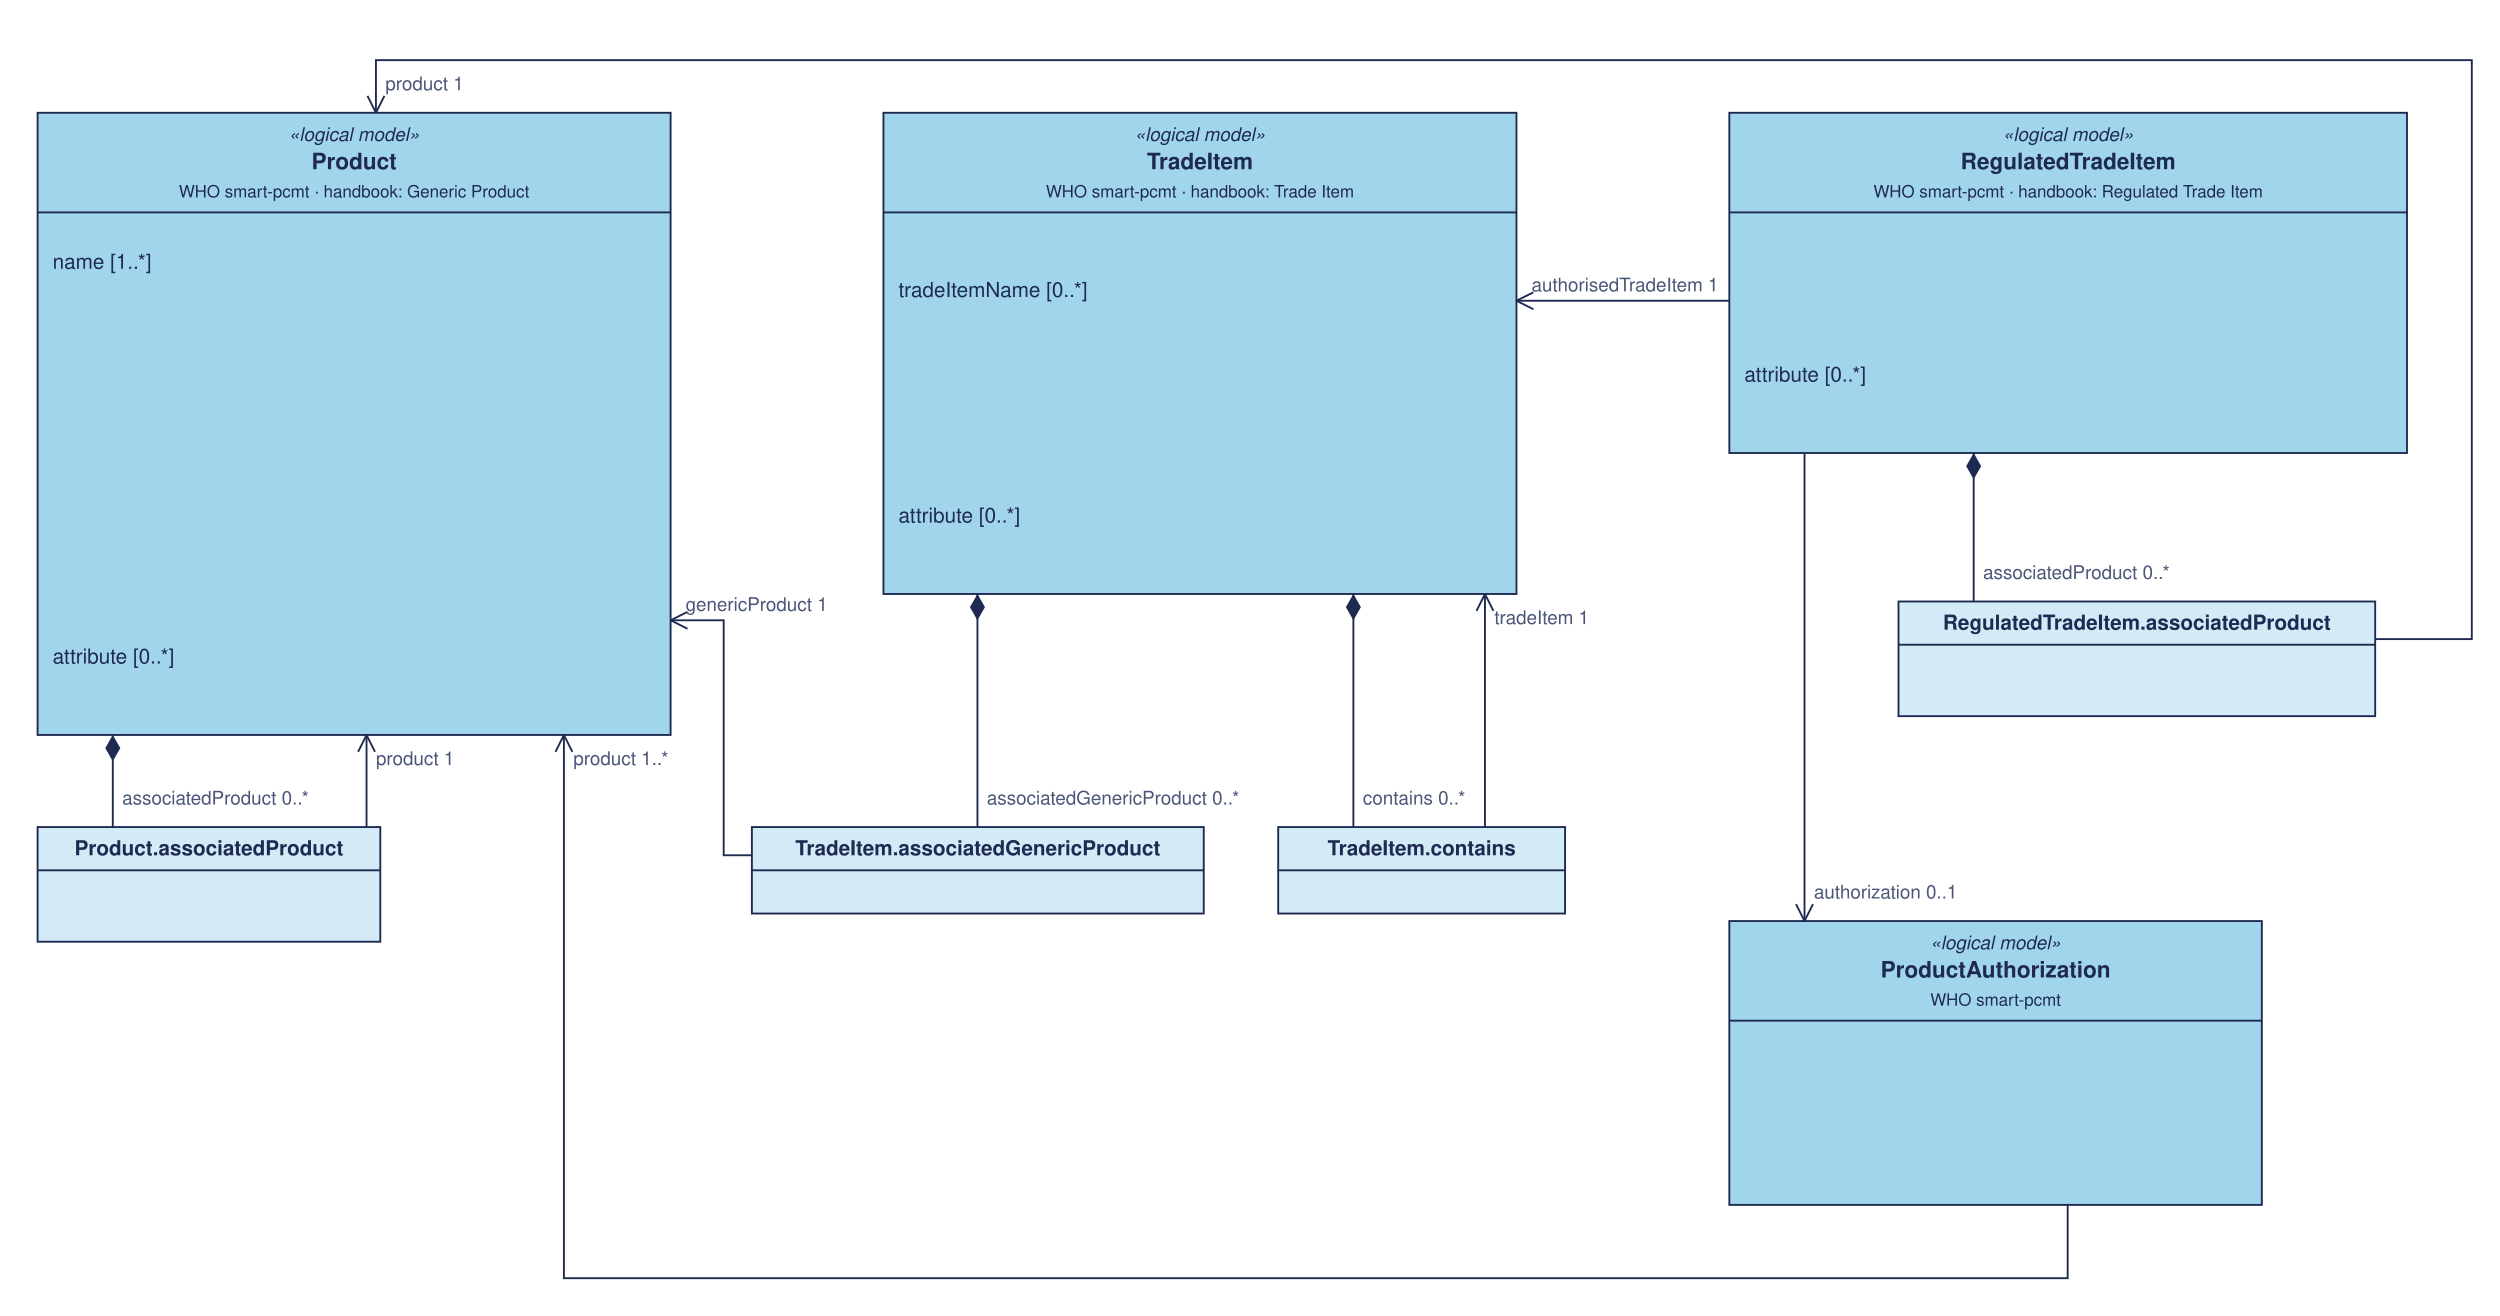
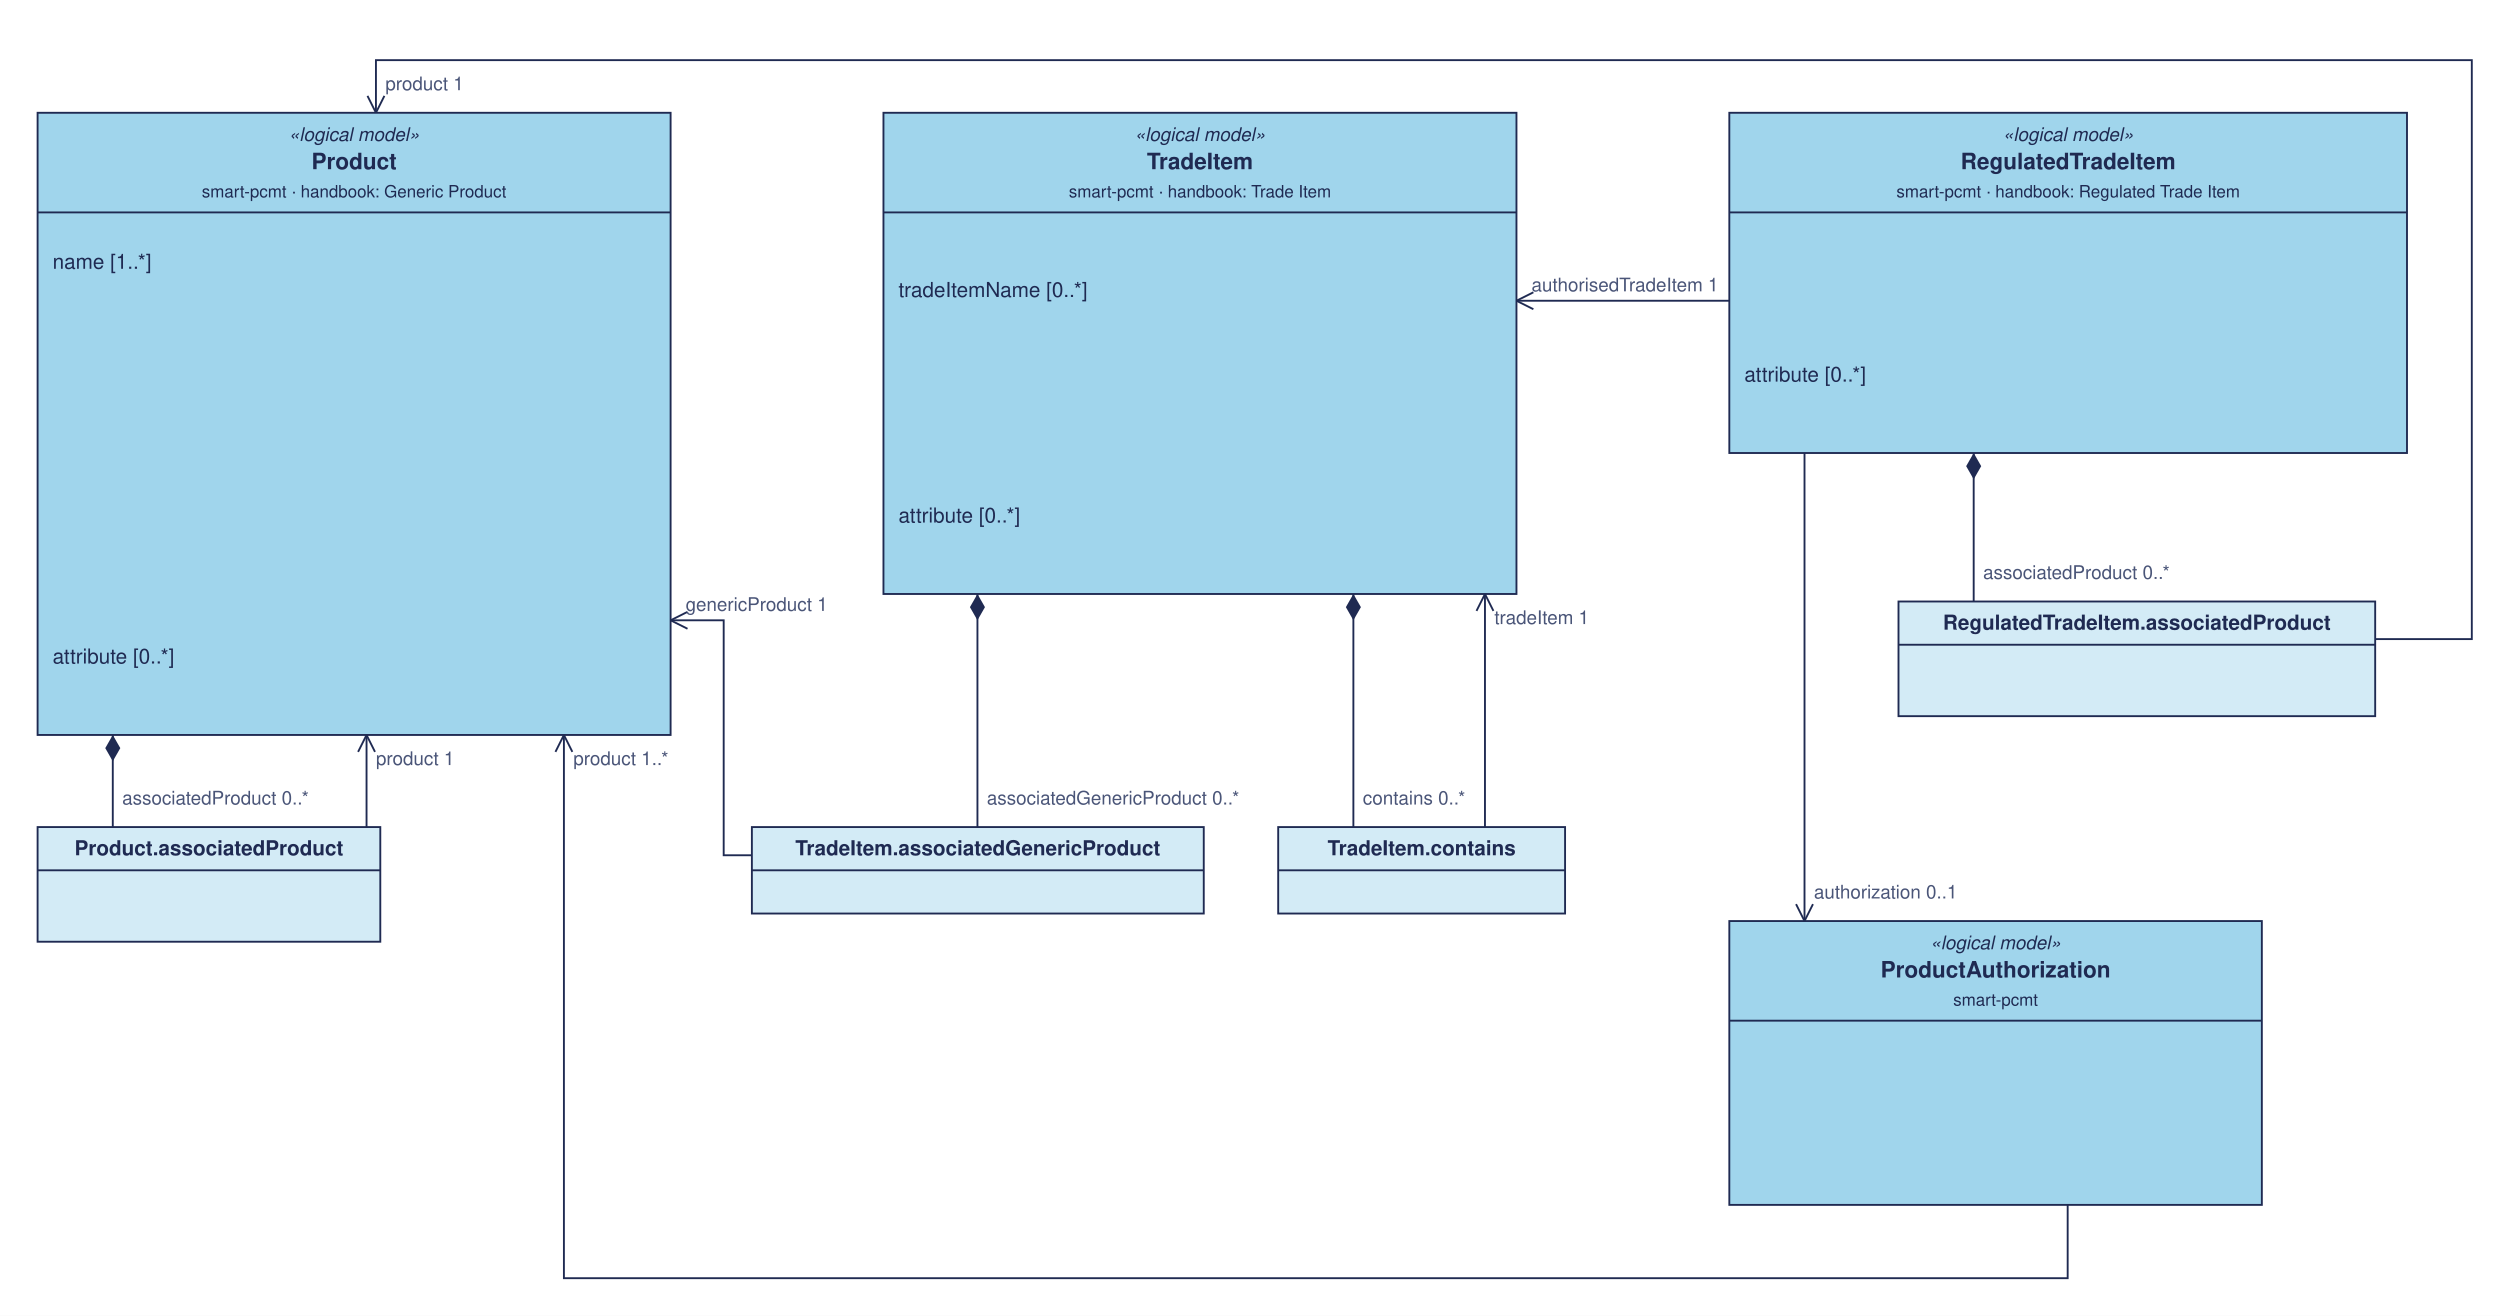
<svg xmlns="http://www.w3.org/2000/svg" width="1330" height="700" viewBox="0 0 1330 700" role="img" aria-labelledby="fig-9-uml-class-diagram-title" font-family="'Source Sans 3', 'Source Sans Pro', 'Segoe UI', Helvetica, Arial, sans-serif">
  <rect width="1330" height="700" fill="#ffffff" />
  <polyline points="60,391 60,410 60,440" fill="none" stroke="#1f2a52" stroke-width="1" />
  <polygon points="60,391 56,398 60,405 64,398" fill="#1f2a52" />
  <text x="65" y="428" font-size="10" fill="#4a5578" text-anchor="start">associatedProduct 0..*</text>
  <polyline points="195,440 195,410 195,391" fill="none" stroke="#1f2a52" stroke-width="1" />
  <polyline points="190.5,400 195,391 199.5,400" fill="none" stroke="#1f2a52" stroke-width="1" />
  <text x="200" y="407" font-size="10" fill="#4a5578" text-anchor="start">product 1</text>
  <polyline points="520,316 520,410 520,440" fill="none" stroke="#1f2a52" stroke-width="1" />
  <polygon points="520,316 516,323 520,330 524,323" fill="#1f2a52" />
  <text x="525" y="428" font-size="10" fill="#4a5578" text-anchor="start">associatedGenericProduct 0..*</text>
  <polyline points="400,455 385,455 385,330 356.76,330" fill="none" stroke="#1f2a52" stroke-width="1" />
  <polyline points="365.76,334.5 356.76,330 365.76,325.5" fill="none" stroke="#1f2a52" stroke-width="1" />
  <text x="364.76" y="325" font-size="10" fill="#4a5578" text-anchor="start">genericProduct 1</text>
  <polyline points="720,316 720,410 720,440" fill="none" stroke="#1f2a52" stroke-width="1" />
  <polygon points="720,316 716,323 720,330 724,323" fill="#1f2a52" />
  <text x="725" y="428" font-size="10" fill="#4a5578" text-anchor="start">contains 0..*</text>
  <polyline points="790,440 790,410 790,316" fill="none" stroke="#1f2a52" stroke-width="1" />
  <polyline points="785.5,325 790,316 794.5,325" fill="none" stroke="#1f2a52" stroke-width="1" />
  <text x="795" y="332" font-size="10" fill="#4a5578" text-anchor="start">tradeItem 1</text>
  <polyline points="920,160 890,160 806.76,160" fill="none" stroke="#1f2a52" stroke-width="1" />
  <polyline points="815.76,164.5 806.76,160 815.76,155.5" fill="none" stroke="#1f2a52" stroke-width="1" />
  <text x="814.76" y="155" font-size="10" fill="#4a5578" text-anchor="start">authorisedTradeItem 1</text>
  <polyline points="960,241 960,460 960,490" fill="none" stroke="#1f2a52" stroke-width="1" />
  <polyline points="964.5,481 960,490 955.5,481" fill="none" stroke="#1f2a52" stroke-width="1" />
  <text x="965" y="478" font-size="10" fill="#4a5578" text-anchor="start">authorization 0..1</text>
  <polyline points="1050,241 1050,290 1050,320" fill="none" stroke="#1f2a52" stroke-width="1" />
  <polygon points="1050,241 1046,248 1050,255 1054,248" fill="#1f2a52" />
  <text x="1055" y="308" font-size="10" fill="#4a5578" text-anchor="start">associatedProduct 0..*</text>
  <polyline points="1263.6,340 1315,340 1315,32 200,32 200,60" fill="none" stroke="#1f2a52" stroke-width="1" />
  <polyline points="204.5,51 200,60 195.5,51" fill="none" stroke="#1f2a52" stroke-width="1" />
  <text x="205" y="48" font-size="10" fill="#4a5578" text-anchor="start">product 1</text>
  <polyline points="1100,641 1100,680 300,680 300,391" fill="none" stroke="#1f2a52" stroke-width="1" />
  <polyline points="295.5,400 300,391 304.5,400" fill="none" stroke="#1f2a52" stroke-width="1" />
  <text x="305" y="407" font-size="10" fill="#4a5578" text-anchor="start">product 1..*</text>
  <g id="http://smart.who.int/pcmt/StructureDefinition/Product">
    <rect x="20" y="60" width="336.76" height="331" fill="#a0d5ec" stroke="#1f2a52" stroke-width="1" />
    <line x1="20" y1="113" x2="356.76" y2="113" stroke="#1f2a52" stroke-width="1" />
    <text x="188.38" y="75" text-anchor="middle" font-size="10" font-style="italic" fill="#1f2a52">«logical model»</text>
    <a href="http://smart.who.int/pcmt/StructureDefinition/Product" target="_top">
      <text x="188.38" y="90" text-anchor="middle" font-size="12" font-weight="700" fill="#1f2a52">Product</text>
    </a>
-     <text x="188.38" y="105" text-anchor="middle" font-size="9" fill="#1f2a52">WHO smart-pcmt · handbook: Generic Product</text>
+     <text x="188.38" y="105" text-anchor="middle" font-size="9" fill="#1f2a52">smart-pcmt · handbook: Generic Product</text>
    <text x="28" y="128" font-size="11" fill="#1f2a52" />
    <text x="28" y="143" font-size="11" fill="#1f2a52">name [1..*]</text>
    <text x="42" y="158" font-size="11" fill="#1f2a52" />
    <text x="42" y="173" font-size="11" fill="#1f2a52" />
    <text x="28" y="188" font-size="11" fill="#1f2a52" />
    <text x="28" y="203" font-size="11" fill="#1f2a52" />
    <text x="28" y="218" font-size="11" fill="#1f2a52" />
    <text x="28" y="233" font-size="11" fill="#1f2a52" />
    <text x="28" y="248" font-size="11" fill="#1f2a52" />
    <text x="28" y="263" font-size="11" fill="#1f2a52" />
    <text x="28" y="278" font-size="11" fill="#1f2a52" />
    <text x="28" y="293" font-size="11" fill="#1f2a52" />
    <text x="28" y="308" font-size="11" fill="#1f2a52" />
    <text x="28" y="323" font-size="11" fill="#1f2a52" />
    <text x="28" y="338" font-size="11" fill="#1f2a52" />
    <text x="28" y="353" font-size="11" fill="#1f2a52">attribute [0..*]</text>
    <text x="42" y="368" font-size="11" fill="#1f2a52" />
    <text x="42" y="383" font-size="11" fill="#1f2a52" />
  </g>
  <g id="Product.associatedProduct">
    <rect x="20" y="440" width="182.32" height="61" fill="#d3ebf6" stroke="#1f2a52" stroke-width="1" />
    <line x1="20" y1="463" x2="202.32" y2="463" stroke="#1f2a52" stroke-width="1" />
    <text x="111.16" y="455" text-anchor="middle" font-size="11" font-weight="700" fill="#1f2a52">Product.associatedProduct</text>
    <text x="28" y="478" font-size="11" fill="#1f2a52" />
    <text x="28" y="493" font-size="11" fill="#1f2a52" />
  </g>
  <g id="http://smart.who.int/pcmt/StructureDefinition/TradeItem">
    <rect x="470" y="60" width="336.76" height="256" fill="#a0d5ec" stroke="#1f2a52" stroke-width="1" />
    <line x1="470" y1="113" x2="806.76" y2="113" stroke="#1f2a52" stroke-width="1" />
    <text x="638.38" y="75" text-anchor="middle" font-size="10" font-style="italic" fill="#1f2a52">«logical model»</text>
    <a href="http://smart.who.int/pcmt/StructureDefinition/TradeItem" target="_top">
      <text x="638.38" y="90" text-anchor="middle" font-size="12" font-weight="700" fill="#1f2a52">TradeItem</text>
    </a>
-     <text x="638.38" y="105" text-anchor="middle" font-size="9" fill="#1f2a52">WHO smart-pcmt · handbook: Trade Item</text>
+     <text x="638.38" y="105" text-anchor="middle" font-size="9" fill="#1f2a52">smart-pcmt · handbook: Trade Item</text>
    <text x="478" y="128" font-size="11" fill="#1f2a52" />
    <text x="478" y="143" font-size="11" fill="#1f2a52" />
    <text x="478" y="158" font-size="11" fill="#1f2a52">tradeItemName [0..*]</text>
    <text x="492" y="173" font-size="11" fill="#1f2a52" />
    <text x="492" y="188" font-size="11" fill="#1f2a52" />
    <text x="478" y="203" font-size="11" fill="#1f2a52" />
    <text x="478" y="218" font-size="11" fill="#1f2a52" />
    <text x="478" y="233" font-size="11" fill="#1f2a52" />
    <text x="478" y="248" font-size="11" fill="#1f2a52" />
    <text x="478" y="263" font-size="11" fill="#1f2a52" />
    <text x="478" y="278" font-size="11" fill="#1f2a52">attribute [0..*]</text>
    <text x="492" y="293" font-size="11" fill="#1f2a52" />
    <text x="492" y="308" font-size="11" fill="#1f2a52" />
  </g>
  <g id="TradeItem.associatedGenericProduct">
    <rect x="400" y="440" width="240.4" height="46" fill="#d3ebf6" stroke="#1f2a52" stroke-width="1" />
    <line x1="400" y1="463" x2="640.4" y2="463" stroke="#1f2a52" stroke-width="1" />
    <text x="520.2" y="455" text-anchor="middle" font-size="11" font-weight="700" fill="#1f2a52">TradeItem.associatedGenericProduct</text>
    <text x="408" y="478" font-size="11" fill="#1f2a52" />
  </g>
  <g id="TradeItem.contains">
    <rect x="680" y="440" width="152.62" height="46" fill="#d3ebf6" stroke="#1f2a52" stroke-width="1" />
    <line x1="680" y1="463" x2="832.62" y2="463" stroke="#1f2a52" stroke-width="1" />
    <text x="756.31" y="455" text-anchor="middle" font-size="11" font-weight="700" fill="#1f2a52">TradeItem.contains</text>
    <text x="688" y="478" font-size="11" fill="#1f2a52" />
  </g>
  <g id="http://smart.who.int/pcmt/StructureDefinition/RegulatedTradeItem">
    <rect x="920" y="60" width="360.52" height="181" fill="#a0d5ec" stroke="#1f2a52" stroke-width="1" />
    <line x1="920" y1="113" x2="1280.52" y2="113" stroke="#1f2a52" stroke-width="1" />
    <text x="1100.26" y="75" text-anchor="middle" font-size="10" font-style="italic" fill="#1f2a52">«logical model»</text>
    <a href="http://smart.who.int/pcmt/StructureDefinition/RegulatedTradeItem" target="_top">
      <text x="1100.26" y="90" text-anchor="middle" font-size="12" font-weight="700" fill="#1f2a52">RegulatedTradeItem</text>
    </a>
-     <text x="1100.26" y="105" text-anchor="middle" font-size="9" fill="#1f2a52">WHO smart-pcmt · handbook: Regulated Trade Item</text>
+     <text x="1100.26" y="105" text-anchor="middle" font-size="9" fill="#1f2a52">smart-pcmt · handbook: Regulated Trade Item</text>
    <text x="928" y="128" font-size="11" fill="#1f2a52" />
    <text x="928" y="143" font-size="11" fill="#1f2a52" />
    <text x="928" y="158" font-size="11" fill="#1f2a52" />
    <text x="928" y="173" font-size="11" fill="#1f2a52" />
    <text x="928" y="188" font-size="11" fill="#1f2a52" />
    <text x="928" y="203" font-size="11" fill="#1f2a52">attribute [0..*]</text>
    <text x="942" y="218" font-size="11" fill="#1f2a52" />
    <text x="942" y="233" font-size="11" fill="#1f2a52" />
  </g>
  <g id="RegulatedTradeItem.associatedProduct">
    <rect x="1010" y="320" width="253.6" height="61" fill="#d3ebf6" stroke="#1f2a52" stroke-width="1" />
    <line x1="1010" y1="343" x2="1263.6" y2="343" stroke="#1f2a52" stroke-width="1" />
    <text x="1136.8" y="335" text-anchor="middle" font-size="11" font-weight="700" fill="#1f2a52">RegulatedTradeItem.associatedProduct</text>
    <text x="1018" y="358" font-size="11" fill="#1f2a52" />
    <text x="1018" y="373" font-size="11" fill="#1f2a52" />
  </g>
  <g id="http://smart.who.int/pcmt/StructureDefinition/ProductAuthorization">
    <rect x="920" y="490" width="283.3" height="151" fill="#a0d5ec" stroke="#1f2a52" stroke-width="1" />
    <line x1="920" y1="543" x2="1203.3" y2="543" stroke="#1f2a52" stroke-width="1" />
    <text x="1061.65" y="505" text-anchor="middle" font-size="10" font-style="italic" fill="#1f2a52">«logical model»</text>
    <a href="http://smart.who.int/pcmt/StructureDefinition/ProductAuthorization" target="_top">
      <text x="1061.65" y="520" text-anchor="middle" font-size="12" font-weight="700" fill="#1f2a52">ProductAuthorization</text>
    </a>
-     <text x="1061.65" y="535" text-anchor="middle" font-size="9" fill="#1f2a52">WHO smart-pcmt</text>
+     <text x="1061.65" y="535" text-anchor="middle" font-size="9" fill="#1f2a52">smart-pcmt</text>
    <text x="928" y="558" font-size="11" fill="#1f2a52" />
    <text x="928" y="573" font-size="11" fill="#1f2a52" />
    <text x="928" y="588" font-size="11" fill="#1f2a52" />
    <text x="928" y="603" font-size="11" fill="#1f2a52" />
    <text x="928" y="618" font-size="11" fill="#1f2a52" />
    <text x="928" y="633" font-size="11" fill="#1f2a52" />
  </g>
</svg>
